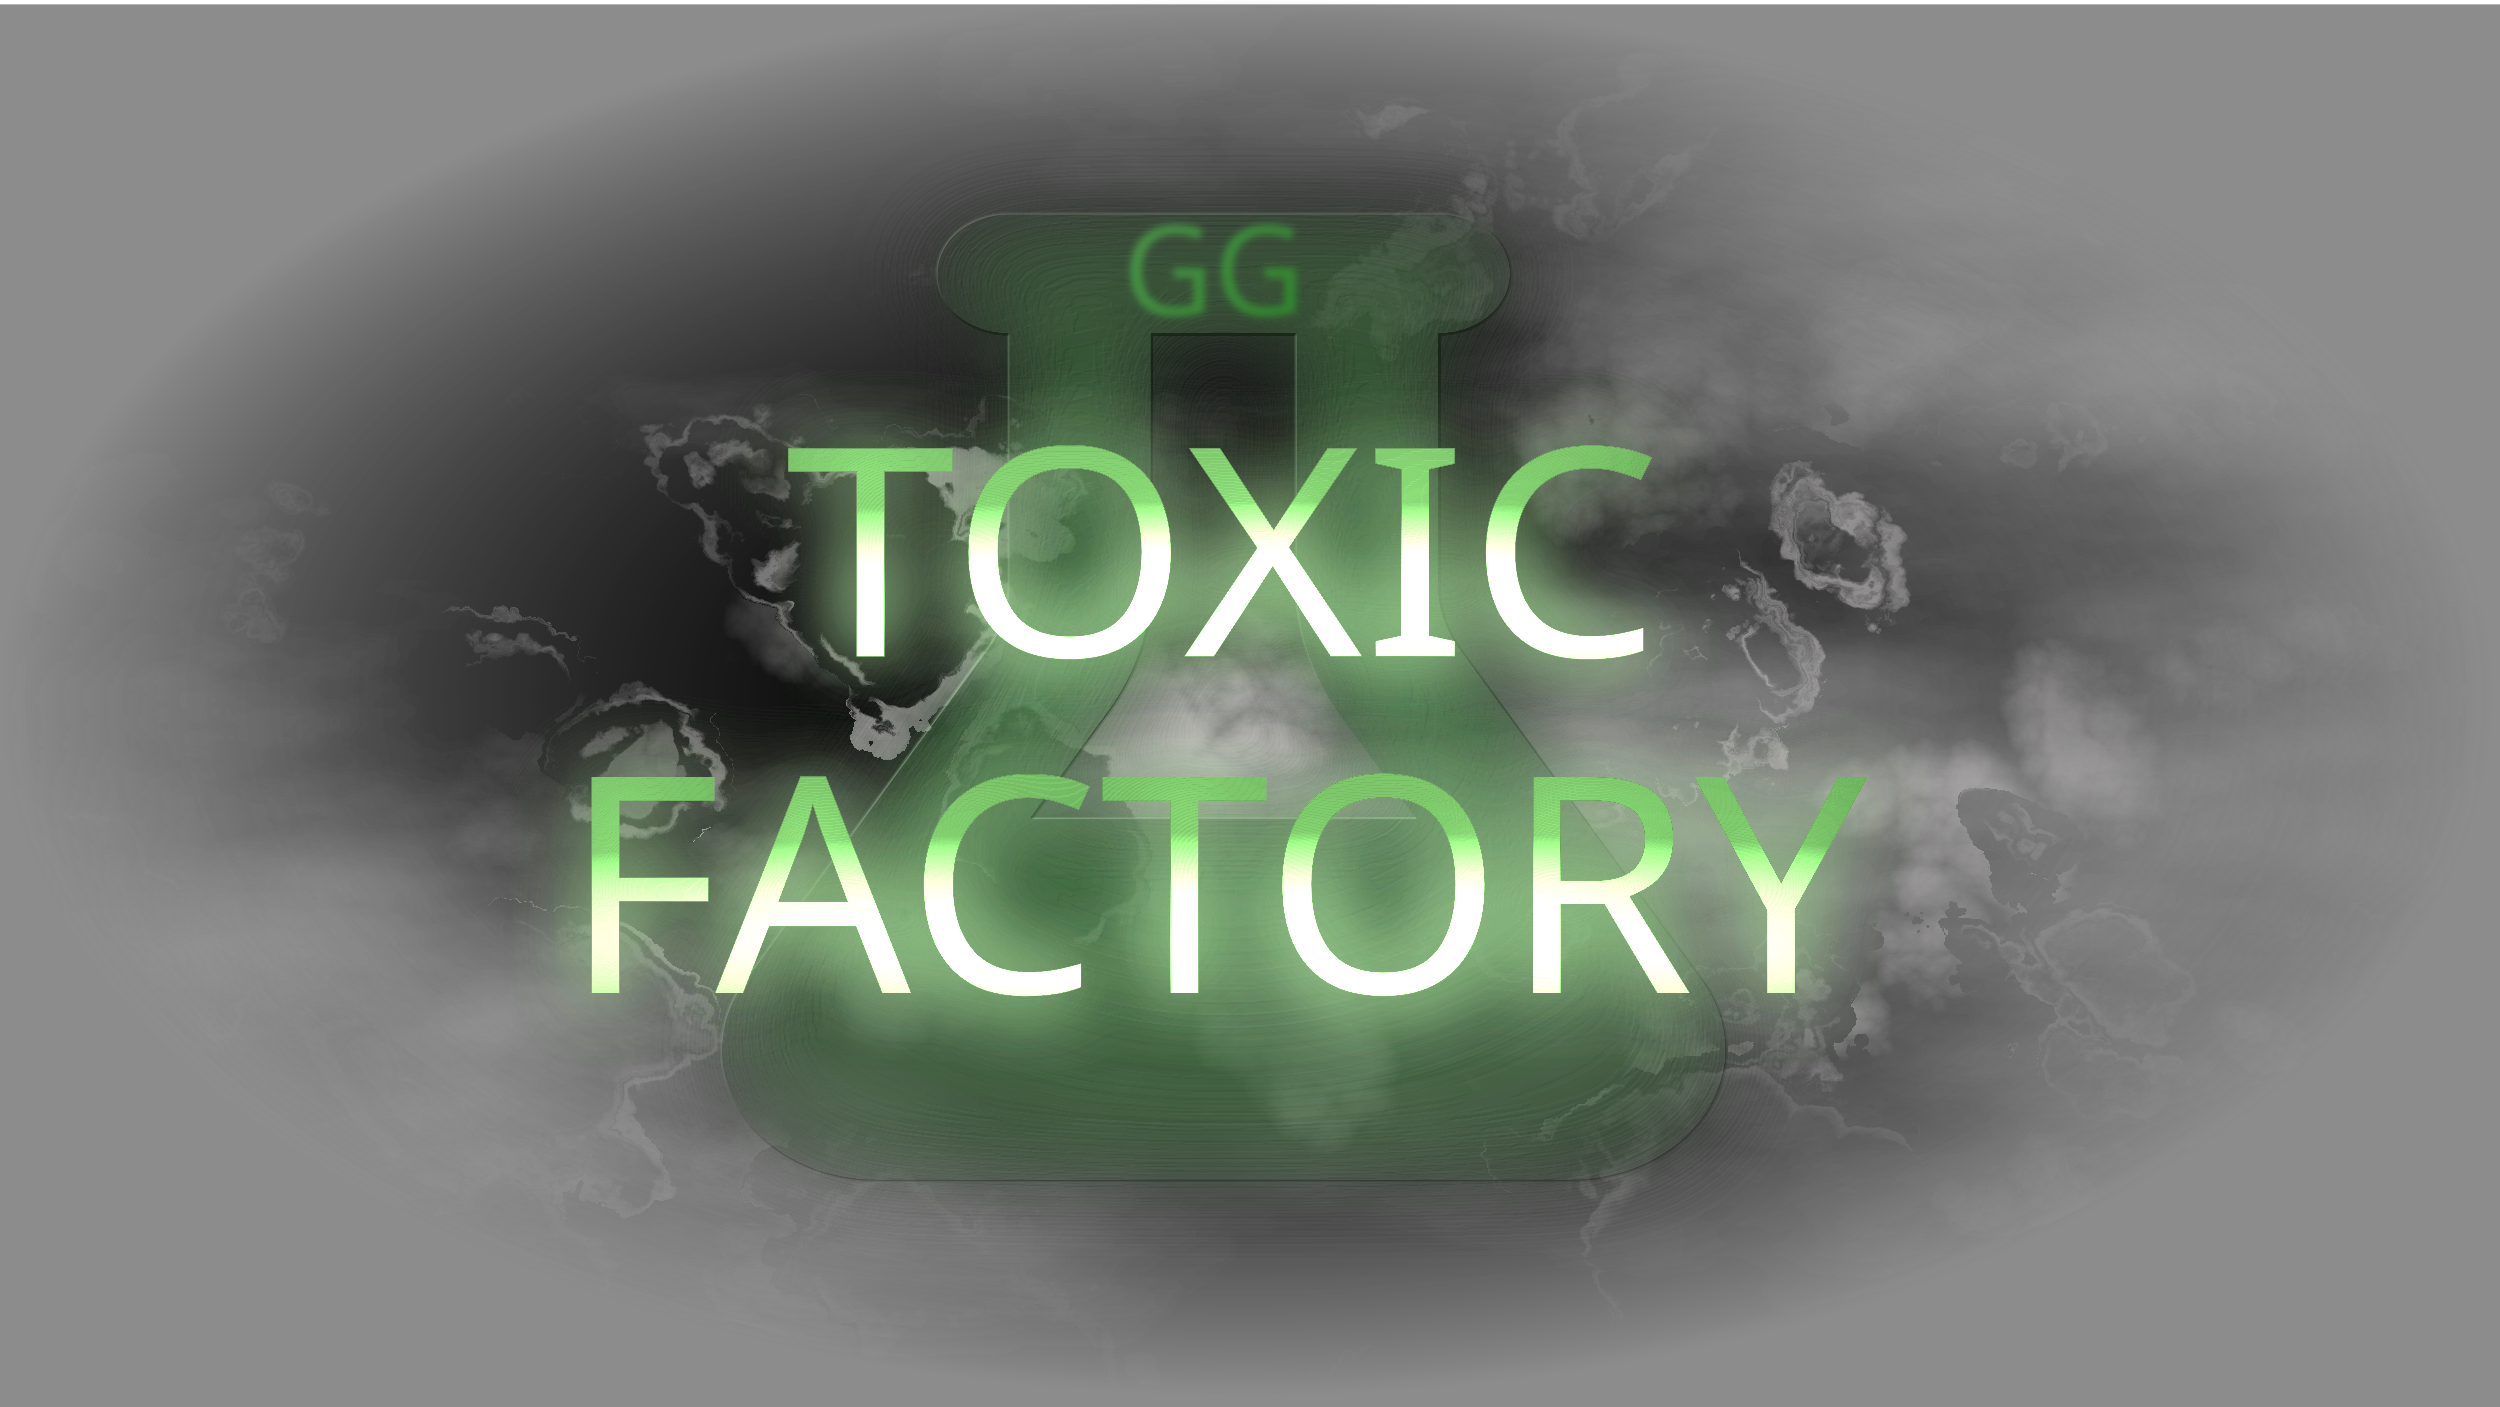
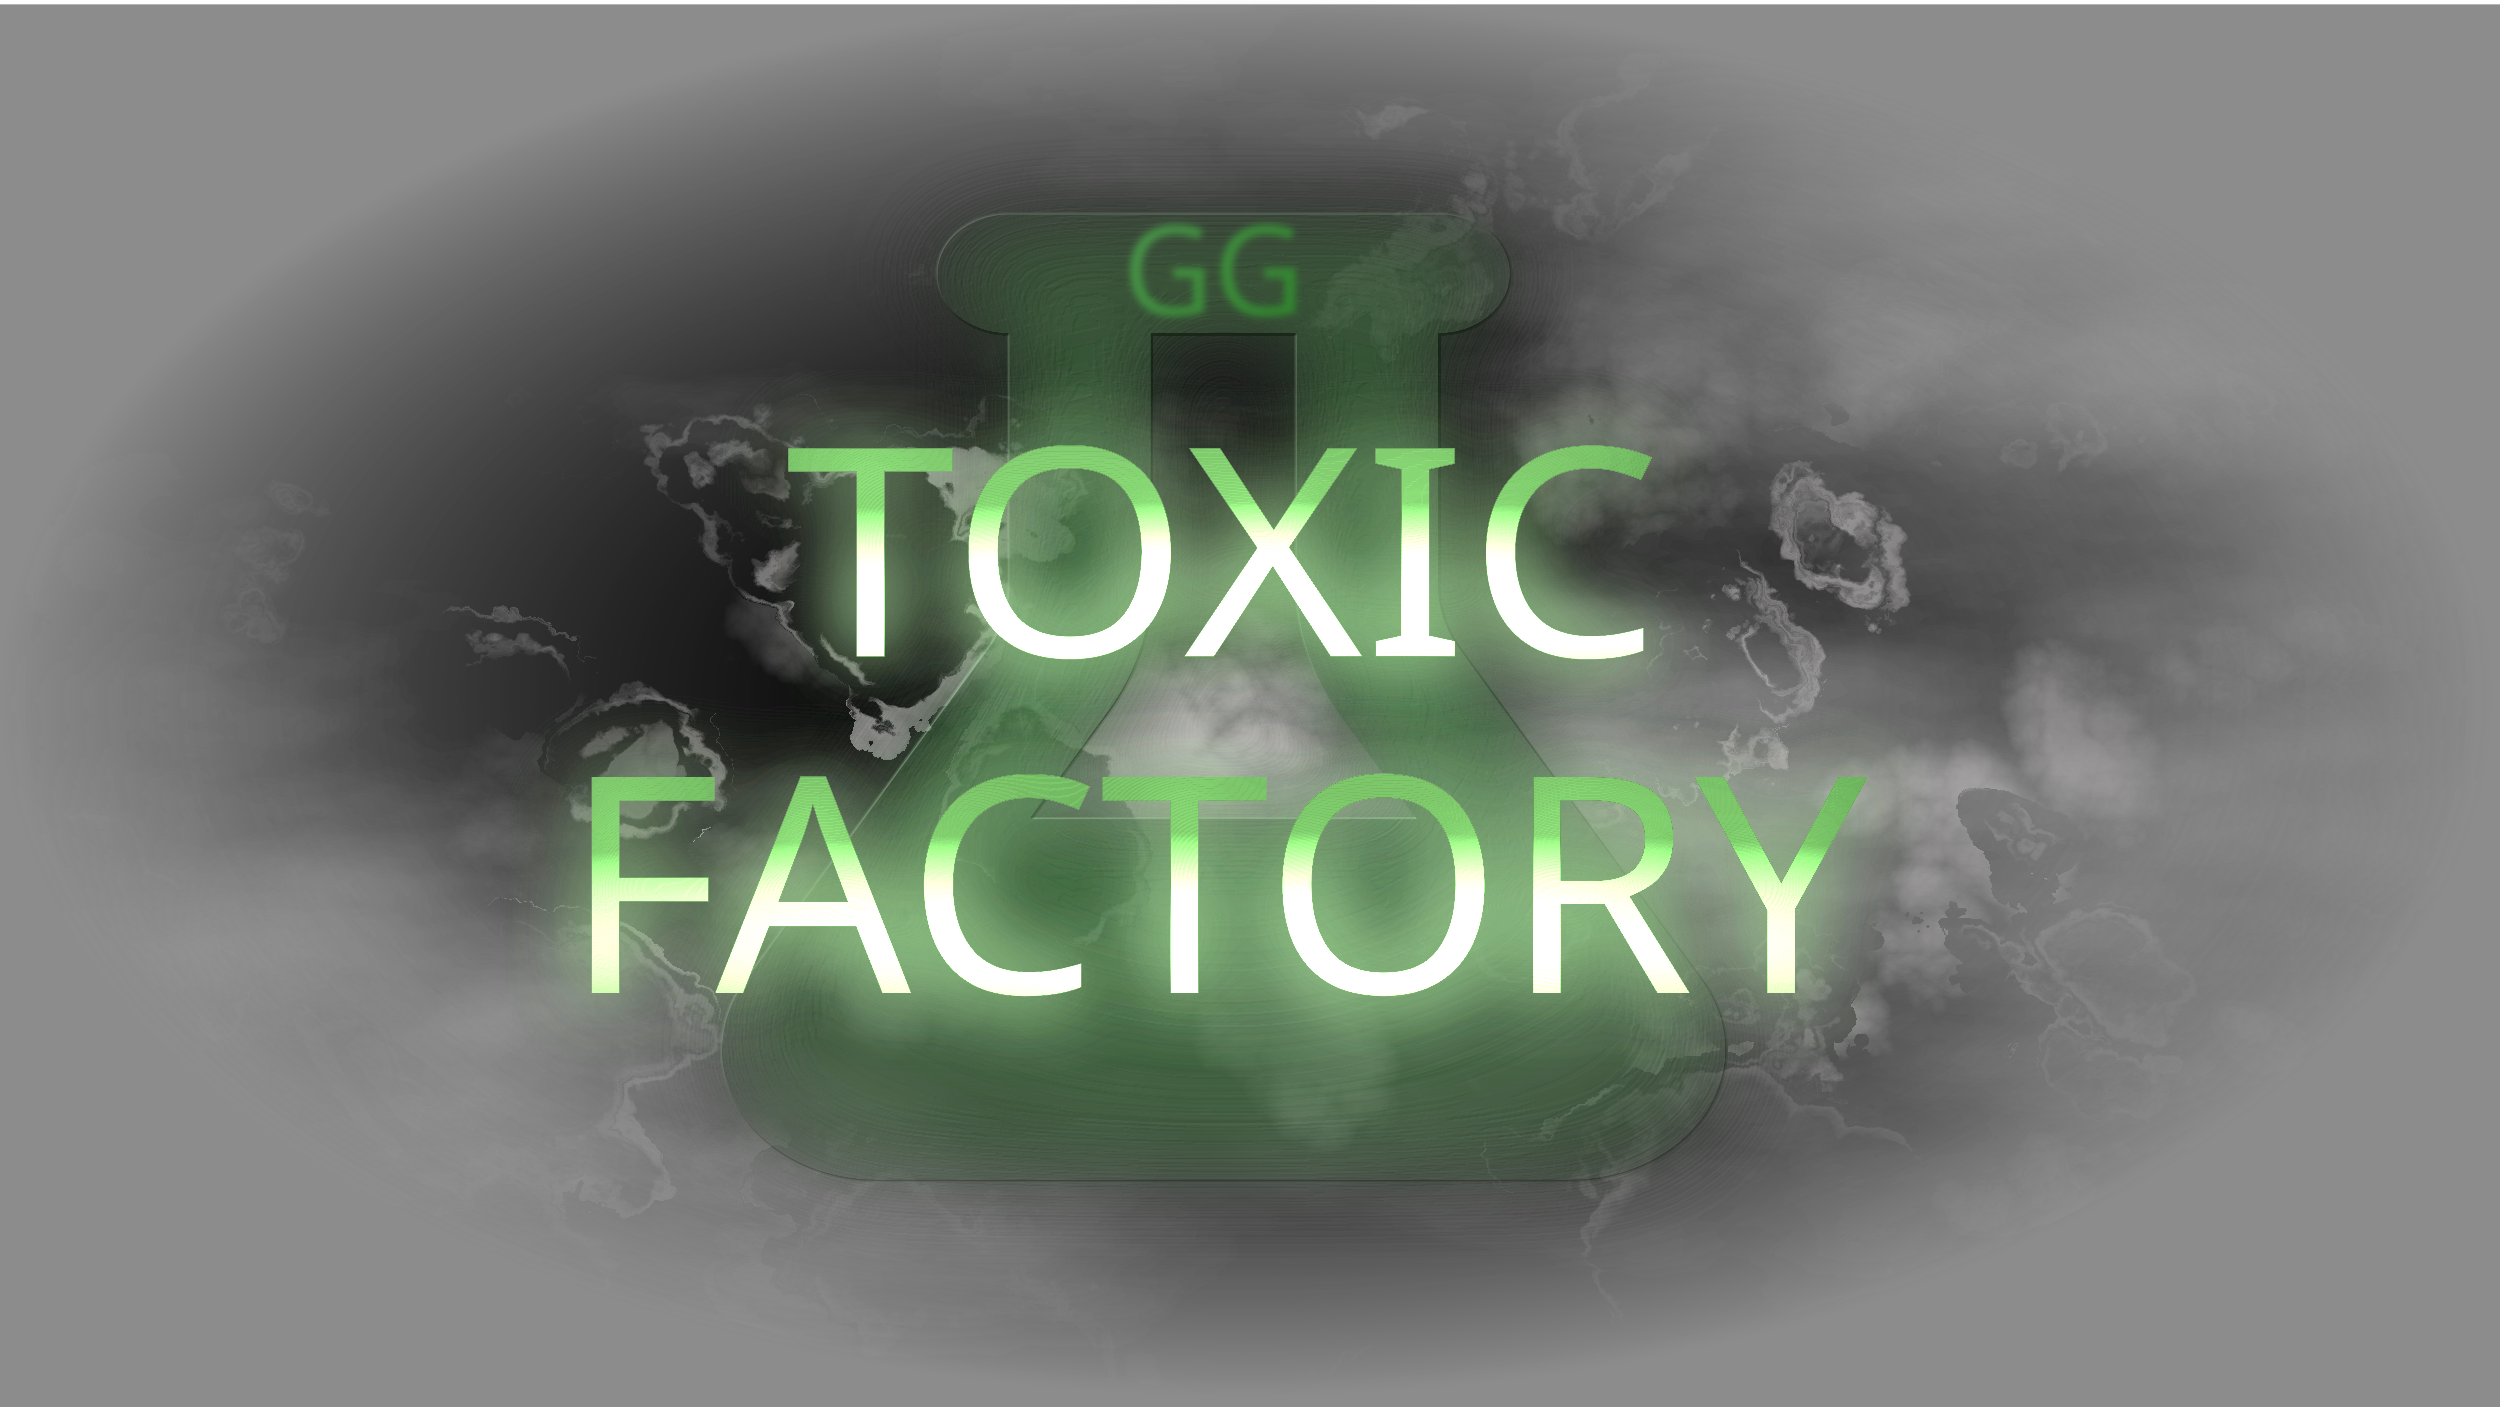
- <svg xmlns="http://www.w3.org/2000/svg" xmlns:xlink="http://www.w3.org/1999/xlink" id="svg5" version="1.1" viewBox="0 0 423.333 238.125" height="900" width="1600">
-   <defs id="defs2">
-     <linearGradient id="linearGradient28515">
-       <stop style="stop-color:#187712;stop-opacity:1;" offset="0" id="stop28511" />
-       <stop style="stop-color:#529b52;stop-opacity:0.922;" offset="1" id="stop28513" />
+ <svg xmlns="http://www.w3.org/2000/svg" xmlns:xlink="http://www.w3.org/1999/xlink" width="1600" height="900" viewBox="0 0 423.333 238.125">
+   <defs>
+     <linearGradient id="d">
+       <stop offset="0" stop-color="#187712" />
+       <stop offset="1" stop-color="#529b52" stop-opacity=".922" />
    </linearGradient>
-     <rect x="657.595" y="146.598" width="254.103" height="54.451" id="rect24041" />
-     <linearGradient id="linearGradient5758">
-       <stop style="stop-color:#2a7f2e;stop-opacity:0.598;" offset="0" id="stop5754" />
-       <stop style="stop-color:#37852b;stop-opacity:0;" offset="1" id="stop5756" />
+     <linearGradient id="c">
+       <stop offset="0" stop-color="#2a7f2e" stop-opacity=".598" />
+       <stop offset="1" stop-color="#37852b" stop-opacity="0" />
    </linearGradient>
-     <rect x="2.962" y="3.949" width="894.44" height="592.344" id="rect5734" />
-     <rect x="1.974" y="2.962" width="897.402" height="595.306" id="rect5728" />
-     <linearGradient id="linearGradient5599">
-       <stop style="stop-color:#5dc144;stop-opacity:1;" offset="0" id="stop5595" />
-       <stop style="stop-color:#268609;stop-opacity:0.358;" offset="1" id="stop5597" />
+     <linearGradient id="b">
+       <stop offset="0" stop-color="#5dc144" />
+       <stop offset="1" stop-color="#268609" stop-opacity=".357" />
    </linearGradient>
-     <rect x="-0.987" y="0" width="897.402" height="597.28" id="rect5539" />
-     <linearGradient id="linearGradient3900">
-       <stop style="stop-color:#000000;stop-opacity:1;" offset="0" id="stop3896" />
-       <stop style="stop-color:#000000;stop-opacity:0;" offset="1" id="stop3898" />
+     <linearGradient id="a">
+       <stop offset="0" />
+       <stop offset="1" stop-opacity="0" />
    </linearGradient>
-     <radialGradient xlink:href="#linearGradient3900" id="radialGradient3902" cx="119.241" cy="79.929" fx="119.241" fy="79.929" r="119.502" gradientTransform="matrix(1,0,0,0.6666667,0,26.64315)" gradientUnits="userSpaceOnUse" />
-     <radialGradient xlink:href="#linearGradient5599" id="radialGradient5601" cx="445.364" cy="64.403" fx="445.364" fy="64.403" r="94.114" gradientTransform="matrix(1,0,0,0.09792115,0,12.09424)" gradientUnits="userSpaceOnUse" />
-     <radialGradient xlink:href="#linearGradient5758" id="radialGradient5762" cx="132.348" cy="47.158" fx="132.348" fy="47.158" r="2.823" gradientTransform="matrix(42.5045,0,0,38.43154,-5508.289,-1732.358)" gradientUnits="userSpaceOnUse" />
-     <filter y="-0.109" height="1.218" style="color-interpolation-filters:sRGB" id="filter1123" x="-0.125" width="1.249">
-       <feGaussianBlur stdDeviation="5" result="result6" id="feGaussianBlur1113" />
-       <feComposite result="result8" in="SourceGraphic" operator="atop" in2="result6" id="feComposite1115" />
-       <feComposite result="result9" operator="over" in2="SourceAlpha" in="result8" id="feComposite1117" />
-       <feColorMatrix values="1 0 0 0 0 0 1 0 0 0 0 0 1 0 0 0 0 0 1 0 " result="result10" id="feColorMatrix1119" />
-       <feBlend in="result10" mode="normal" in2="result6" id="feBlend1121" result="fbSourceGraphic" />
-       <feColorMatrix result="fbSourceGraphicAlpha" in="fbSourceGraphic" values="0 0 0 -1 0 0 0 0 -1 0 0 0 0 -1 0 0 0 0 1 0" id="feColorMatrix7745" />
-       <feColorMatrix id="feColorMatrix7747" result="result2" type="luminanceToAlpha" in="fbSourceGraphic" />
-       <feDiffuseLighting id="feDiffuseLighting7749" diffuseConstant="0.5" result="result1" surfaceScale="-10">
-         <feDistantLight id="feDistantLight7751" elevation="20" azimuth="225" />
+     <linearGradient xlink:href="#d" id="p" x1="854.577" x2="745.948" y1="210.489" y2="134.786" gradientUnits="userSpaceOnUse" />
+     <filter id="h" width="1.249" height="1.218" x="-.125" y="-.109" color-interpolation-filters="sRGB">
+       <feGaussianBlur result="result6" stdDeviation="5" />
+       <feComposite in="SourceGraphic" in2="result6" operator="atop" result="result8" />
+       <feComposite in="result8" in2="SourceAlpha" result="result9" />
+       <feColorMatrix result="result10" values="1 0 0 0 0 0 1 0 0 0 0 0 1 0 0 0 0 0 1 0" />
+       <feBlend in="result10" in2="result6" result="fbSourceGraphic" />
+       <feColorMatrix in="fbSourceGraphic" result="fbSourceGraphicAlpha" values="0 0 0 -1 0 0 0 0 -1 0 0 0 0 -1 0 0 0 0 1 0" />
+       <feColorMatrix in="fbSourceGraphic" result="result2" type="luminanceToAlpha" />
+       <feDiffuseLighting diffuseConstant=".5" result="result1" surfaceScale="-10">
+         <feDistantLight azimuth="225" elevation="20" />
      </feDiffuseLighting>
-       <feComposite in2="fbSourceGraphic" id="feComposite7753" result="result3" k3="1" k2="1" k1="1" in="result1" operator="arithmetic" k4="0" />
-       <feBlend in2="result3" id="feBlend7755" result="result4" mode="multiply" in="result2" />
-       <feComposite in2="result4" id="feComposite7757" result="result5" operator="arithmetic" k2="1.2" k1="0" k3="0" k4="0" />
-       <feComposite in2="fbSourceGraphic" id="feComposite7759" operator="in" in="result5" />
+       <feComposite in="result1" in2="fbSourceGraphic" k1="1" k2="1" k3="1" operator="arithmetic" result="result3" />
+       <feBlend in="result2" in2="result3" mode="multiply" result="result4" />
+       <feComposite in2="result4" k2="1.2" operator="arithmetic" result="result5" />
+       <feComposite in="result5" in2="fbSourceGraphic" operator="in" />
    </filter>
-     <filter style="color-interpolation-filters:sRGB;" id="filter1151" x="-2.0920088e-09" y="-3.1380132e-09" width="1" height="1">
-       <feTurbulence result="result1" numOctaves="3" baseFrequency="1" type="fractalNoise" seed="50" id="feTurbulence1139" />
-       <feColorMatrix result="result0" in="SourceGraphic" type="luminanceToAlpha" id="feColorMatrix1141" />
-       <feColorMatrix values="1 0 0 0 0 0 1 0 0 0 0 0 1 0 0 0 0 0 0.7 0 " result="result2" id="feColorMatrix1143" />
-       <feComposite in="result1" operator="over" in2="result2" result="result3" id="feComposite1145" />
-       <feColorMatrix values="1 0 0 0 0 0 1 0 0 0 0 0 1 0 0 0 0 0 5 -3.2 " result="result91" id="feColorMatrix1147" />
-       <feComposite operator="out" in="SourceGraphic" result="fbSourceGraphic" in2="result91" id="feComposite1149" />
-       <feColorMatrix result="fbSourceGraphicAlpha" in="fbSourceGraphic" values="0 0 0 -1 0 0 0 0 -1 0 0 0 0 -1 0 0 0 0 1 0" id="feColorMatrix21685" />
-       <feTurbulence id="feTurbulence21687" result="result1" baseFrequency="0.005 0.01" numOctaves="8" type="fractalNoise" seed="20" in="fbSourceGraphic" />
-       <feColorMatrix id="feColorMatrix21689" result="result3" values="0 0 0 0 1 0 0 0 0 1 0 0 0 0 1 0 0 0 1.2 -0.4 " />
-       <feConvolveMatrix id="feConvolveMatrix21691" order="3 3" kernelMatrix="3 0 0 0 2 0 0 0 -1 " targetX="1" targetY="1" divisor="2" result="result8" />
-       <feComposite in2="fbSourceGraphic" id="feComposite21693" result="fbSourceGraphic" operator="atop" in="result8" />
-       <feTurbulence id="feTurbulence21695" baseFrequency="0.027 0.025" numOctaves="7" type="turbulence" seed="20" />
-       <feColorMatrix id="feColorMatrix21697" values="1 0 0 0 0 0 1 0 0 0 0 0 1 0 0 0 0 0 4.7 -2 " result="result5" />
-       <feComposite in2="result5" id="feComposite21699" operator="in" in="fbSourceGraphic" result="result6" />
-       <feDisplacementMap in2="result5" id="feDisplacementMap21701" result="result4" scale="48" yChannelSelector="A" xChannelSelector="R" in="result6" />
-       <feFlood id="feFlood21703" flood-color="rgb(222,217,217)" flood-opacity="1" result="result92" />
-       <feComposite in2="result4" id="feComposite21705" operator="in" result="result2" />
-       <feComposite in2="fbSourceGraphic" id="feComposite21707" operator="atop" in="result2" result="result91" />
-       <feBlend in2="result91" id="feBlend21709" mode="darken" />
+     <filter id="k" width="1.537" height="3.083" x="-.269" y="-1.042" color-interpolation-filters="sRGB">
+       <feGaussianBlur result="result10" stdDeviation="3" />
+       <feBlend in="result10" in2="SourceGraphic" mode="multiply" result="result5" />
+       <feComposite in="result5" in2="SourceGraphic" result="fbSourceGraphic" />
+       <feGaussianBlur result="result9" stdDeviation="5" />
+       <feSpecularLighting in="result9" lighting-color="#fff" result="result1" specularConstant="2.2" specularExponent="45">
+         <fePointLight x="-5000" y="-10000" z="20000" />
+       </feSpecularLighting>
+       <feComposite in="result1" in2="fbSourceGraphic" operator="in" result="result2" />
+       <feComposite in="result2" in2="fbSourceGraphic" k2="2" k3=".8" operator="arithmetic" result="result4" />
+       <feBlend in="result4" in2="result4" mode="multiply" />
    </filter>
-     <filter style="color-interpolation-filters:sRGB" id="filter2629" x="-0.039" y="-0.229" width="1.078" height="1.458">
-       <feGaussianBlur stdDeviation="3" result="result10" id="feGaussianBlur2611" />
-       <feBlend in2="SourceGraphic" result="result5" mode="multiply" in="result10" id="feBlend2613" />
-       <feComposite in2="SourceGraphic" in="result5" result="fbSourceGraphic" operator="over" id="feComposite2615" />
-       <feGaussianBlur result="result9" stdDeviation="5" id="feGaussianBlur2617" />
-       <feSpecularLighting in="result9" result="result1" lighting-color="#ffffff" surfaceScale="1" specularConstant="2.2" specularExponent="45" id="feSpecularLighting2621">
-         <fePointLight x="-5000" y="-10000" z="20000" id="fePointLight2619" />
+     <filter id="n" width="1.354" height="3.083" x="-.177" y="-1.042" color-interpolation-filters="sRGB">
+       <feGaussianBlur result="result10" stdDeviation="3" />
+       <feBlend in="result10" in2="SourceGraphic" mode="multiply" result="result5" />
+       <feComposite in="result5" in2="SourceGraphic" result="fbSourceGraphic" />
+       <feGaussianBlur result="result9" stdDeviation="5" />
+       <feSpecularLighting in="result9" lighting-color="#fff" result="result1" specularConstant="2.2" specularExponent="45">
+         <fePointLight x="-5000" y="-10000" z="20000" />
      </feSpecularLighting>
-       <feComposite in2="fbSourceGraphic" in="result1" result="result2" operator="in" id="feComposite2623" />
-       <feComposite in="result2" result="result4" operator="arithmetic" k2="2" k3="0.8" in2="fbSourceGraphic" id="feComposite2625" k1="0" k4="0" />
-       <feBlend in="result4" in2="result4" mode="multiply" id="feBlend2627" />
+       <feComposite in="result1" in2="fbSourceGraphic" operator="in" result="result2" />
+       <feComposite in="result2" in2="fbSourceGraphic" k2="2" k3=".8" operator="arithmetic" result="result4" />
+       <feBlend in="result4" in2="result4" mode="multiply" />
    </filter>
-     <filter style="color-interpolation-filters:sRGB" id="filter2649" x="-0.269" y="-1.042" width="1.537" height="3.083">
-       <feGaussianBlur stdDeviation="3" result="result10" id="feGaussianBlur2631" />
-       <feBlend in2="SourceGraphic" result="result5" mode="multiply" in="result10" id="feBlend2633" />
-       <feComposite in2="SourceGraphic" in="result5" result="fbSourceGraphic" operator="over" id="feComposite2635" />
-       <feGaussianBlur result="result9" stdDeviation="5" id="feGaussianBlur2637" />
-       <feSpecularLighting in="result9" result="result1" lighting-color="#ffffff" surfaceScale="1" specularConstant="2.2" specularExponent="45" id="feSpecularLighting2641">
-         <fePointLight x="-5000" y="-10000" z="20000" id="fePointLight2639" />
-       </feSpecularLighting>
-       <feComposite in2="fbSourceGraphic" in="result1" result="result2" operator="in" id="feComposite2643" />
-       <feComposite in="result2" result="result4" operator="arithmetic" k2="2" k3="0.8" in2="fbSourceGraphic" id="feComposite2645" k1="0" k4="0" />
-       <feBlend in="result4" in2="result4" mode="multiply" id="feBlend2647" />
+     <filter id="q" width="1.085" height="1.185" x="-.043" y="-.093" color-interpolation-filters="sRGB">
+       <feGaussianBlur stdDeviation="1.165" />
    </filter>
-     <radialGradient xlink:href="#linearGradient5599" id="radialGradient5601-4" cx="445.364" cy="64.403" fx="445.364" fy="64.403" r="94.114" gradientTransform="matrix(1,0,0,0.09792115,0,12.09424)" gradientUnits="userSpaceOnUse" />
-     <rect x="-0.987" y="0" width="897.402" height="597.28" id="rect5539-2" />
-     <filter style="color-interpolation-filters:sRGB" id="filter2649-2" x="-0.177" y="-1.042" width="1.354" height="3.083">
-       <feGaussianBlur stdDeviation="3" result="result10" id="feGaussianBlur2631-9" />
-       <feBlend in2="SourceGraphic" result="result5" mode="multiply" in="result10" id="feBlend2633-8" />
-       <feComposite in2="SourceGraphic" in="result5" result="fbSourceGraphic" operator="over" id="feComposite2635-0" />
-       <feGaussianBlur result="result9" stdDeviation="5" id="feGaussianBlur2637-9" />
-       <feSpecularLighting in="result9" result="result1" lighting-color="#ffffff" surfaceScale="1" specularConstant="2.2" specularExponent="45" id="feSpecularLighting2641-8">
-         <fePointLight x="-5000" y="-10000" z="20000" id="fePointLight2639-3" />
-       </feSpecularLighting>
-       <feComposite in2="fbSourceGraphic" in="result1" result="result2" operator="in" id="feComposite2643-0" />
-       <feComposite in="result2" result="result4" operator="arithmetic" k2="2" k3="0.8" in2="fbSourceGraphic" id="feComposite2645-6" k1="0" k4="0" />
-       <feBlend in="result4" in2="result4" mode="multiply" id="feBlend2647-0" />
+     <filter id="f" width="1" height="1" x="0" y="0" color-interpolation-filters="sRGB">
+       <feTurbulence baseFrequency="0.005 0.01" numOctaves="8" result="result1" seed="20" type="fractalNoise" />
+       <feColorMatrix result="result3" values="0 0 0 0 1 0 0 0 0 1 0 0 0 0 1 0 0 0 1.2 -0.4" />
+       <feConvolveMatrix divisor="2" kernelMatrix="3 0 0 0 2 0 0 0 -1" order="3 3" result="result8" targetX="1" targetY="1" />
+       <feComposite in="result8" in2="SourceGraphic" operator="atop" result="fbSourceGraphic" />
+       <feTurbulence baseFrequency="0.027 0.025" numOctaves="7" seed="20" />
+       <feColorMatrix result="result5" values="1 0 0 0 0 0 1 0 0 0 0 0 1 0 0 0 0 0 4.7 -2" />
+       <feComposite in="fbSourceGraphic" in2="result5" operator="in" result="result6" />
+       <feDisplacementMap in="result6" in2="result5" result="result4" scale="48" xChannelSelector="R" />
+       <feFlood flood-color="#DED9D9" flood-opacity="1" />
+       <feComposite in2="result4" operator="in" result="result2" />
+       <feComposite in="result2" in2="fbSourceGraphic" operator="atop" result="result91" />
+       <feBlend in2="result91" mode="darken" />
    </filter>
-     <radialGradient xlink:href="#linearGradient5599" id="radialGradient2694" cx="445.364" cy="64.403" fx="445.364" fy="64.403" r="94.114" gradientTransform="matrix(1,0,0,0.09792115,0,12.09424)" gradientUnits="userSpaceOnUse" />
-     <linearGradient xlink:href="#linearGradient28515" id="linearGradient28517" x1="854.577" y1="210.49" x2="745.948" y2="134.786" gradientUnits="userSpaceOnUse" />
-     <filter style="color-interpolation-filters:sRGB" id="filter32413" x="-0.043" y="-0.093" width="1.085" height="1.185">
-       <feGaussianBlur stdDeviation="1.166" id="feGaussianBlur32415" />
-     </filter>
-     <filter x="-2.0920088e-09" width="1" y="-3.1380132e-09" height="1" style="color-interpolation-filters:sRGB;" id="filter35850">
-       <feTurbulence result="result1" baseFrequency="0.005 0.01" numOctaves="8" type="fractalNoise" seed="20" id="feTurbulence35826" />
-       <feColorMatrix result="result3" values="0 0 0 0 1 0 0 0 0 1 0 0 0 0 1 0 0 0 1.2 -0.4 " id="feColorMatrix35828" />
-       <feConvolveMatrix order="3 3" kernelMatrix="3 0 0 0 2 0 0 0 -1 " targetX="1" targetY="1" divisor="2" result="result8" id="feConvolveMatrix35830" />
-       <feComposite result="fbSourceGraphic" in2="SourceGraphic" operator="atop" in="result8" id="feComposite35832" />
-       <feTurbulence baseFrequency="0.027 0.025" numOctaves="7" type="turbulence" seed="20" id="feTurbulence35834" />
-       <feColorMatrix values="1 0 0 0 0 0 1 0 0 0 0 0 1 0 0 0 0 0 4.7 -2 " result="result5" id="feColorMatrix35836" />
-       <feComposite in2="result5" operator="in" in="fbSourceGraphic" result="result6" id="feComposite35838" />
-       <feDisplacementMap in2="result5" result="result4" scale="48" yChannelSelector="A" xChannelSelector="R" in="result6" id="feDisplacementMap35840" />
-       <feFlood flood-color="rgb(222,217,217)" flood-opacity="1" id="feFlood35842" />
-       <feComposite in2="result4" operator="in" result="result2" id="feComposite35844" />
-       <feComposite in2="fbSourceGraphic" operator="atop" in="result2" result="result91" id="feComposite35846" />
-       <feBlend mode="darken" in2="result91" id="feBlend35848" />
-     </filter>
+     <radialGradient xlink:href="#a" id="e" cx="119.241" cy="79.93" r="119.502" fx="119.241" fy="79.93" gradientTransform="matrix(1 0 0 .6667 0 26.6431)" gradientUnits="userSpaceOnUse" />
+     <radialGradient xlink:href="#b" id="j" cx="445.364" cy="64.403" r="94.115" fx="445.364" fy="64.403" gradientTransform="matrix(1 0 0 .098 0 12.0942)" gradientUnits="userSpaceOnUse" />
+     <radialGradient xlink:href="#c" id="g" cx="132.348" cy="47.157" r="2.823" fx="132.348" fy="47.157" gradientTransform="matrix(42.5045 0 0 38.4315 -5508.289 -1732.358)" gradientUnits="userSpaceOnUse" />
+     <radialGradient xlink:href="#b" id="m" cx="445.364" cy="64.403" r="94.115" fx="445.364" fy="64.403" gradientTransform="matrix(1 0 0 .098 0 12.0942)" gradientUnits="userSpaceOnUse" />
+     <path id="o" d="M657.596 146.598h254.103v54.451H657.596z" />
+     <path id="i" d="M-.987 0h897.402v597.28H-.987z" />
+     <path id="l" d="M-.987 0h897.402v597.28H-.987z" />
  </defs>
-   <g id="layer2">
-     <rect style="fill:#000000;stroke:#ac423a;stroke-width:0;stroke-linecap:round;stroke-linejoin:round;stroke-dashoffset:1;fill-opacity:0.45" id="rect8063" width="425.183" height="237.896" x="-1.108" y="0.739" />
-   </g>
-   <g id="layer1">
-     <rect style="fill:url(#radialGradient3902);fill-opacity:1;stroke:#ac423a;stroke-width:0;stroke-linecap:round;stroke-linejoin:round;stroke-dashoffset:1;filter:url(#filter35850)" id="rect3817" width="239.005" height="159.336" x="-0.261" y="0.261" transform="matrix(1.768158,0,0,1.488406,0.2006487,-0.9895153)" />
-     <path d="m 130.841,24.941 h -27.519 -6.88 c -3.805,0 -6.88,3.074 -6.88,6.88 0,3.805 3.074,6.88 6.88,6.88 v 28.551 c 0,2.537 -0.71,5.052 -2.042,7.202 L 71.139,112.269 c -1.441,2.365 -2.214,5.052 -2.214,7.826 0,8.234 6.686,14.92 14.92,14.92 h 66.475 c 8.234,0 14.92,-6.686 14.92,-14.92 0,-2.752 -0.774,-5.461 -2.214,-7.826 L 139.763,74.474 c -1.332,-2.171 -2.042,-4.665 -2.042,-7.202 V 38.7 c 3.805,0 6.88,-3.074 6.88,-6.88 0,-3.805 -3.074,-6.88 -6.88,-6.88 z m -20.639,42.31 v -28.551 h 13.759 v 28.551 c 0,5.095 1.419,10.083 4.085,14.426 l 7.417,12.061 H 98.7 l 7.417,-12.061 c 2.666,-4.343 4.085,-9.331 4.085,-14.426 z" id="path2501" style="mix-blend-mode:normal;fill:url(#radialGradient5762);fill-opacity:1;stroke-width:0.215;filter:url(#filter1123)" transform="matrix(1.768158,0,0,1.488406,0.2006487,-0.9895153)" />
-     <text xml:space="preserve" transform="matrix(2.127275,0,0,2.018206,-735.765,66.36562)" id="text5537" style="font-size:24.431px;font-family:'Century Gothic';-inkscape-font-specification:'Century Gothic, Normal';text-align:center;white-space:pre;shape-inside:url(#rect5539);display:inline;fill:url(#radialGradient5601);fill-opacity:1;stroke:#ac423a;stroke-width:0;stroke-linecap:round;stroke-linejoin:round;stroke-dashoffset:1;filter:url(#filter2649)">
-       <tspan x="408.383" y="22.181" id="tspan35968">TOXIC 
+   <path fill-opacity=".45" d="M-1.108.739h425.183v237.895H-1.108z" />
+   <path fill="url(#e)" d="M-.261.261h239.005v159.337H-.261z" filter="url(#f)" transform="matrix(1.7682 0 0 1.4884 .2006 -.9895)" />
+   <path fill="url(#g)" d="M130.841 24.941H96.443c-3.805 0-6.88 3.074-6.88 6.88 0 3.805 3.074 6.88 6.88 6.88v28.551c0 2.537-.71 5.052-2.042 7.202l-23.262 37.817c-1.441 2.365-2.214 5.052-2.214 7.826 0 8.234 6.686 14.92 14.92 14.92h66.475c8.234 0 14.92-6.686 14.92-14.92 0-2.752-.774-5.461-2.214-7.826l-23.262-37.795c-1.332-2.171-2.042-4.665-2.042-7.202V38.7c3.805 0 6.88-3.074 6.88-6.88 0-3.805-3.074-6.88-6.88-6.88zm-20.639 42.31V38.7h13.759v28.551c0 5.095 1.419 10.083 4.085 14.426l7.417 12.061H98.7l7.417-12.061c2.666-4.343 4.085-9.331 4.085-14.426z" filter="url(#h)" style="mix-blend-mode:normal" transform="matrix(1.7682 0 0 1.4884 .2006 -.9895)" />
+   <text xml:space="preserve" fill="url(#j)" stroke="#ac423a" stroke-dashoffset="1" stroke-linecap="round" stroke-linejoin="round" stroke-width="0" filter="url(#k)" font-family="Century Gothic" font-size="24.431" style="-inkscape-font-specification:&quot;Century Gothic, Normal&quot;;text-align:center;white-space:pre;shape-inside:url(#i)" transform="matrix(2.1273 0 0 2.0182 -735.765 66.3656)">
+     <tspan x="408.383" y="22.181">TOXIC 
</tspan>
-     </text>
-     <text xml:space="preserve" transform="matrix(2.127275,0,0,2.096207,-732.307,121.651)" id="text5537-5" style="font-size:24.431px;font-family:'Century Gothic';-inkscape-font-specification:'Century Gothic, Normal';text-align:center;white-space:pre;shape-inside:url(#rect5539-2);display:inline;fill:url(#radialGradient5601-4);fill-opacity:1;stroke:#ac423a;stroke-width:0;stroke-linecap:round;stroke-linejoin:round;stroke-dashoffset:1;filter:url(#filter2649-2)">
-       <tspan x="388.979" y="22.181" id="tspan35970">FACTORY 
+   </text>
+   <text xml:space="preserve" fill="url(#m)" stroke="#ac423a" stroke-dashoffset="1" stroke-linecap="round" stroke-linejoin="round" stroke-width="0" filter="url(#n)" font-family="Century Gothic" font-size="24.431" style="-inkscape-font-specification:&quot;Century Gothic, Normal&quot;;text-align:center;white-space:pre;shape-inside:url(#l)" transform="matrix(2.1273 0 0 2.0962 -732.307 121.651)">
+     <tspan x="388.979" y="22.181">FACTORY 
</tspan>
-     </text>
-     <text xml:space="preserve" transform="matrix(0.5302488,0,0,0.5302488,-207.4617,-43.61392)" id="text24039" style="font-size:40px;font-family:'Century Gothic';-inkscape-font-specification:'Century Gothic, Normal';text-align:center;white-space:pre;shape-inside:url(#rect24041);display:inline;mix-blend-mode:normal;fill:url(#linearGradient28517);fill-opacity:1;stroke:#ac423a;stroke-width:0;stroke-linecap:round;stroke-linejoin:round;stroke-dashoffset:1;filter:url(#filter32413)">
-       <tspan x="749.765" y="182.913" id="tspan35972">GG</tspan>
-     </text>
-   </g>
+   </text>
+   <text xml:space="preserve" fill="url(#p)" stroke="#ac423a" stroke-dashoffset="1" stroke-linecap="round" stroke-linejoin="round" stroke-width="0" filter="url(#q)" font-family="Century Gothic" font-size="40" style="-inkscape-font-specification:&quot;Century Gothic, Normal&quot;;text-align:center;white-space:pre;shape-inside:url(#o);mix-blend-mode:normal" transform="matrix(.5302 0 0 .5302 -207.4617 -43.614)">
+     <tspan x="749.765" y="182.913">GG</tspan>
+   </text>
</svg>
